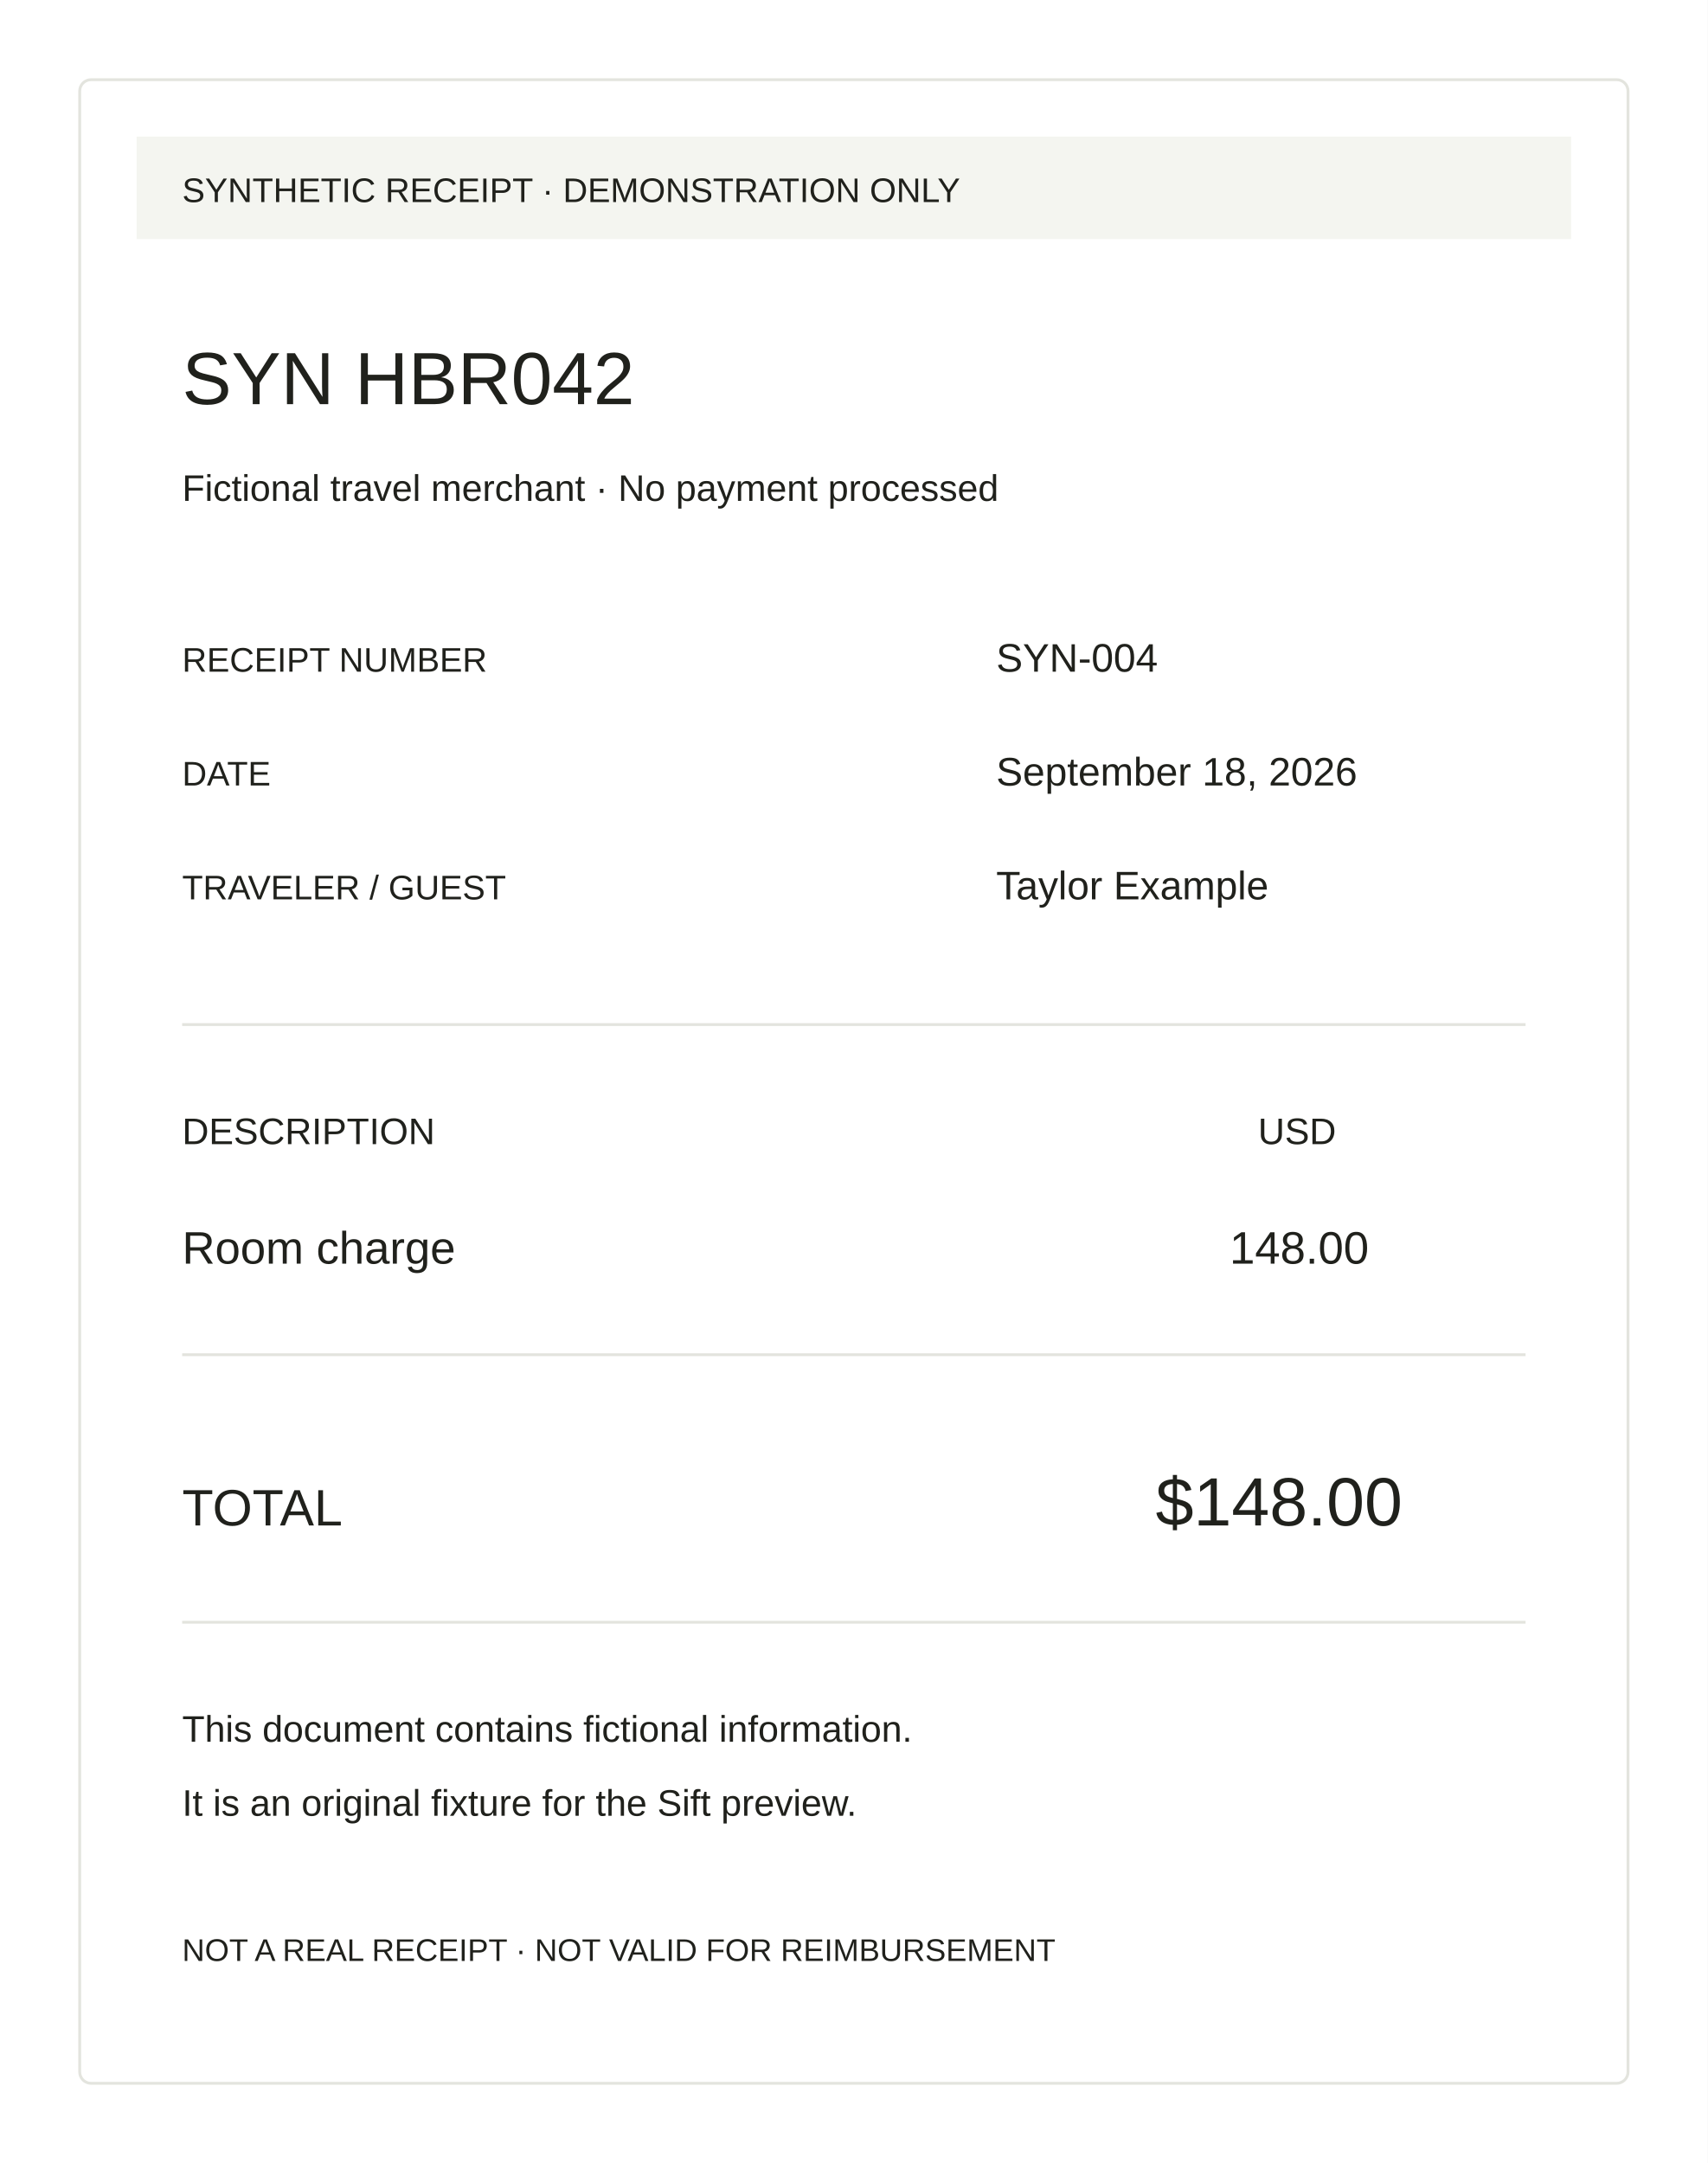
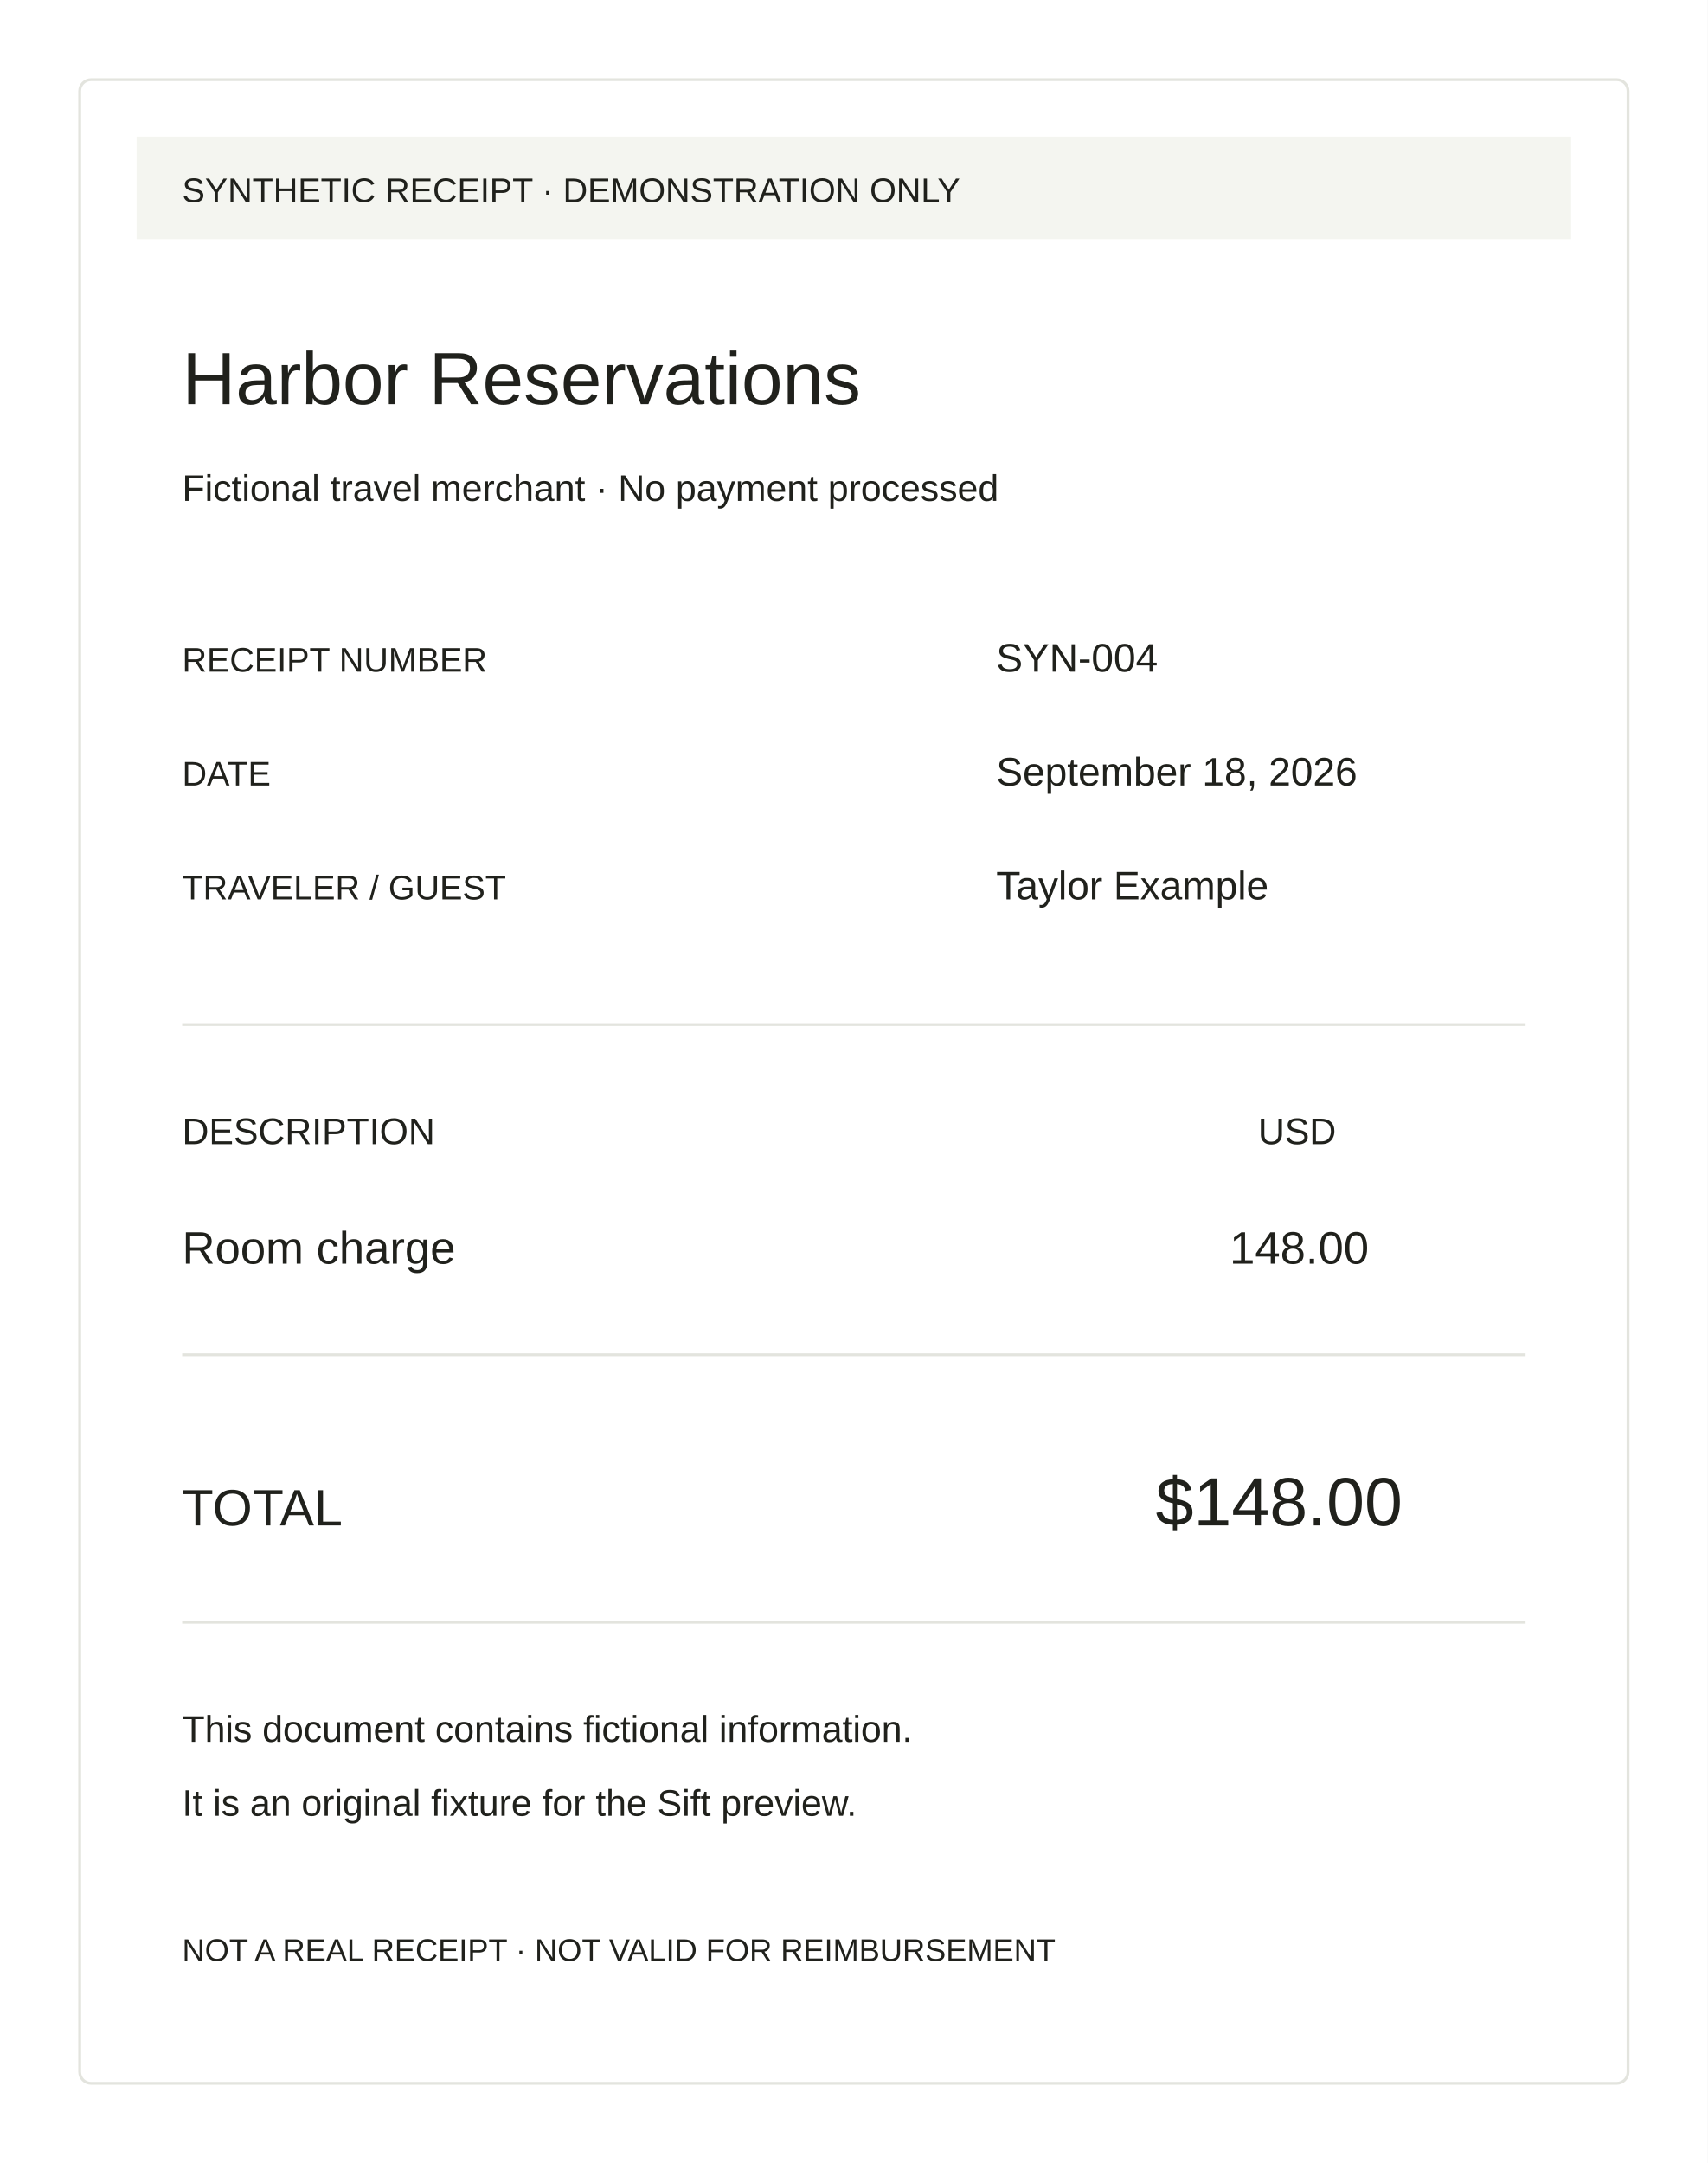
<svg xmlns="http://www.w3.org/2000/svg" width="600" height="760" viewBox="0 0 600 760" role="img" aria-labelledby="title desc">
  <rect width="600" height="760" fill="#ffffff" />
  <rect x="28" y="28" width="544" height="704" rx="4" fill="none" stroke="#e3e4de" />
  <rect x="48" y="48" width="504" height="36" fill="#f4f5f0" />
  <g font-family="Arial, Helvetica, sans-serif" fill="#20211c">
    <text x="64" y="71" font-size="12">SYNTHETIC RECEIPT · DEMONSTRATION ONLY</text>
-     <text x="64" y="142" font-size="26">SYN HBR042</text>
+     <text x="64" y="142" font-size="26">Harbor Reservations</text>
    <text x="64" y="176" font-size="13">Fictional travel merchant · No payment processed</text>
    <text x="64" y="236" font-size="12">RECEIPT NUMBER</text>
    <text x="350" y="236" font-size="14">SYN-004</text>
    <text x="64" y="276" font-size="12">DATE</text>
    <text x="350" y="276" font-size="14">September 18, 2026</text>
    <text x="64" y="316" font-size="12">TRAVELER / GUEST</text>
    <text x="350" y="316" font-size="14">Taylor Example</text>
    <text x="64" y="402" font-size="13">DESCRIPTION</text>
    <text x="442" y="402" font-size="13">USD</text>
    <text x="64" y="444" font-size="16">Room charge</text>
    <text x="432" y="444" font-size="16">148.00</text>
    <text x="64" y="536" font-size="18">TOTAL</text>
    <text x="406" y="536" font-size="24">$148.00</text>
    <text x="64" y="612" font-size="13">This document contains fictional information.</text>
    <text x="64" y="638" font-size="13">It is an original fixture for the Sift preview.</text>
    <text x="64" y="689" font-size="11">NOT A REAL RECEIPT · NOT VALID FOR REIMBURSEMENT</text>
    <path d="M64 360 H536 M64 476 H536 M64 570 H536" stroke="#e3e4de" />
  </g>
</svg>
